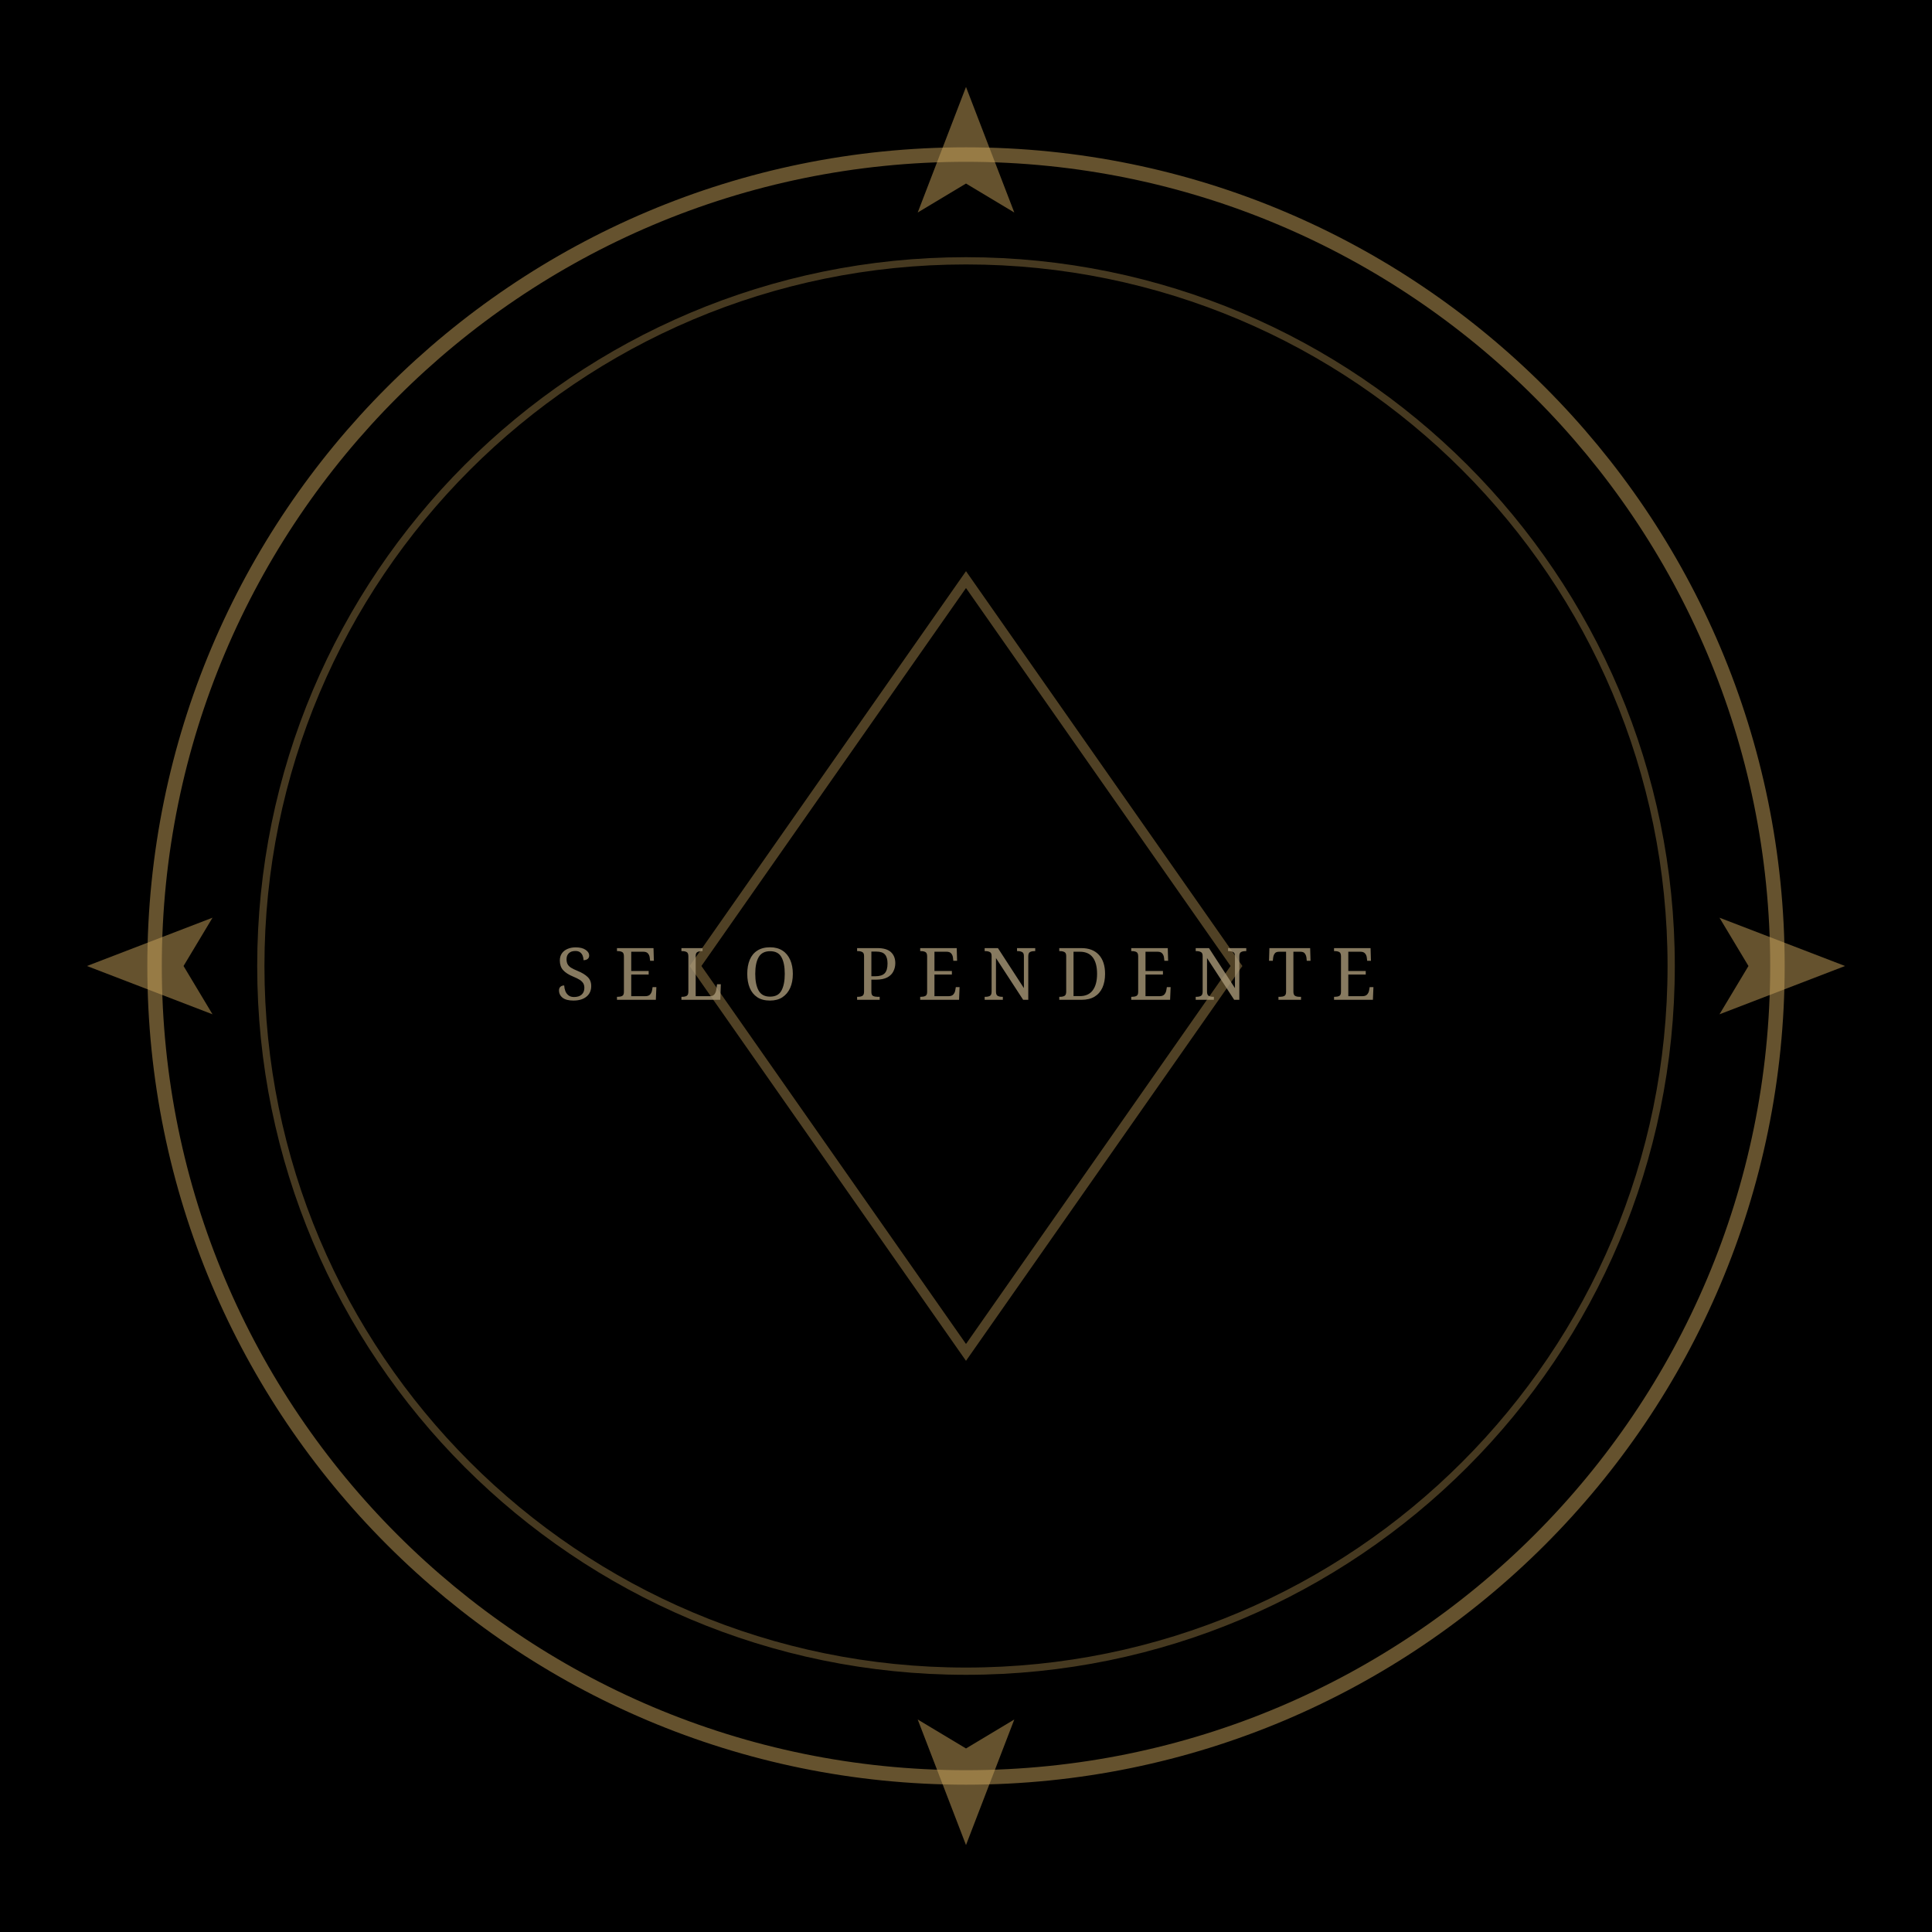
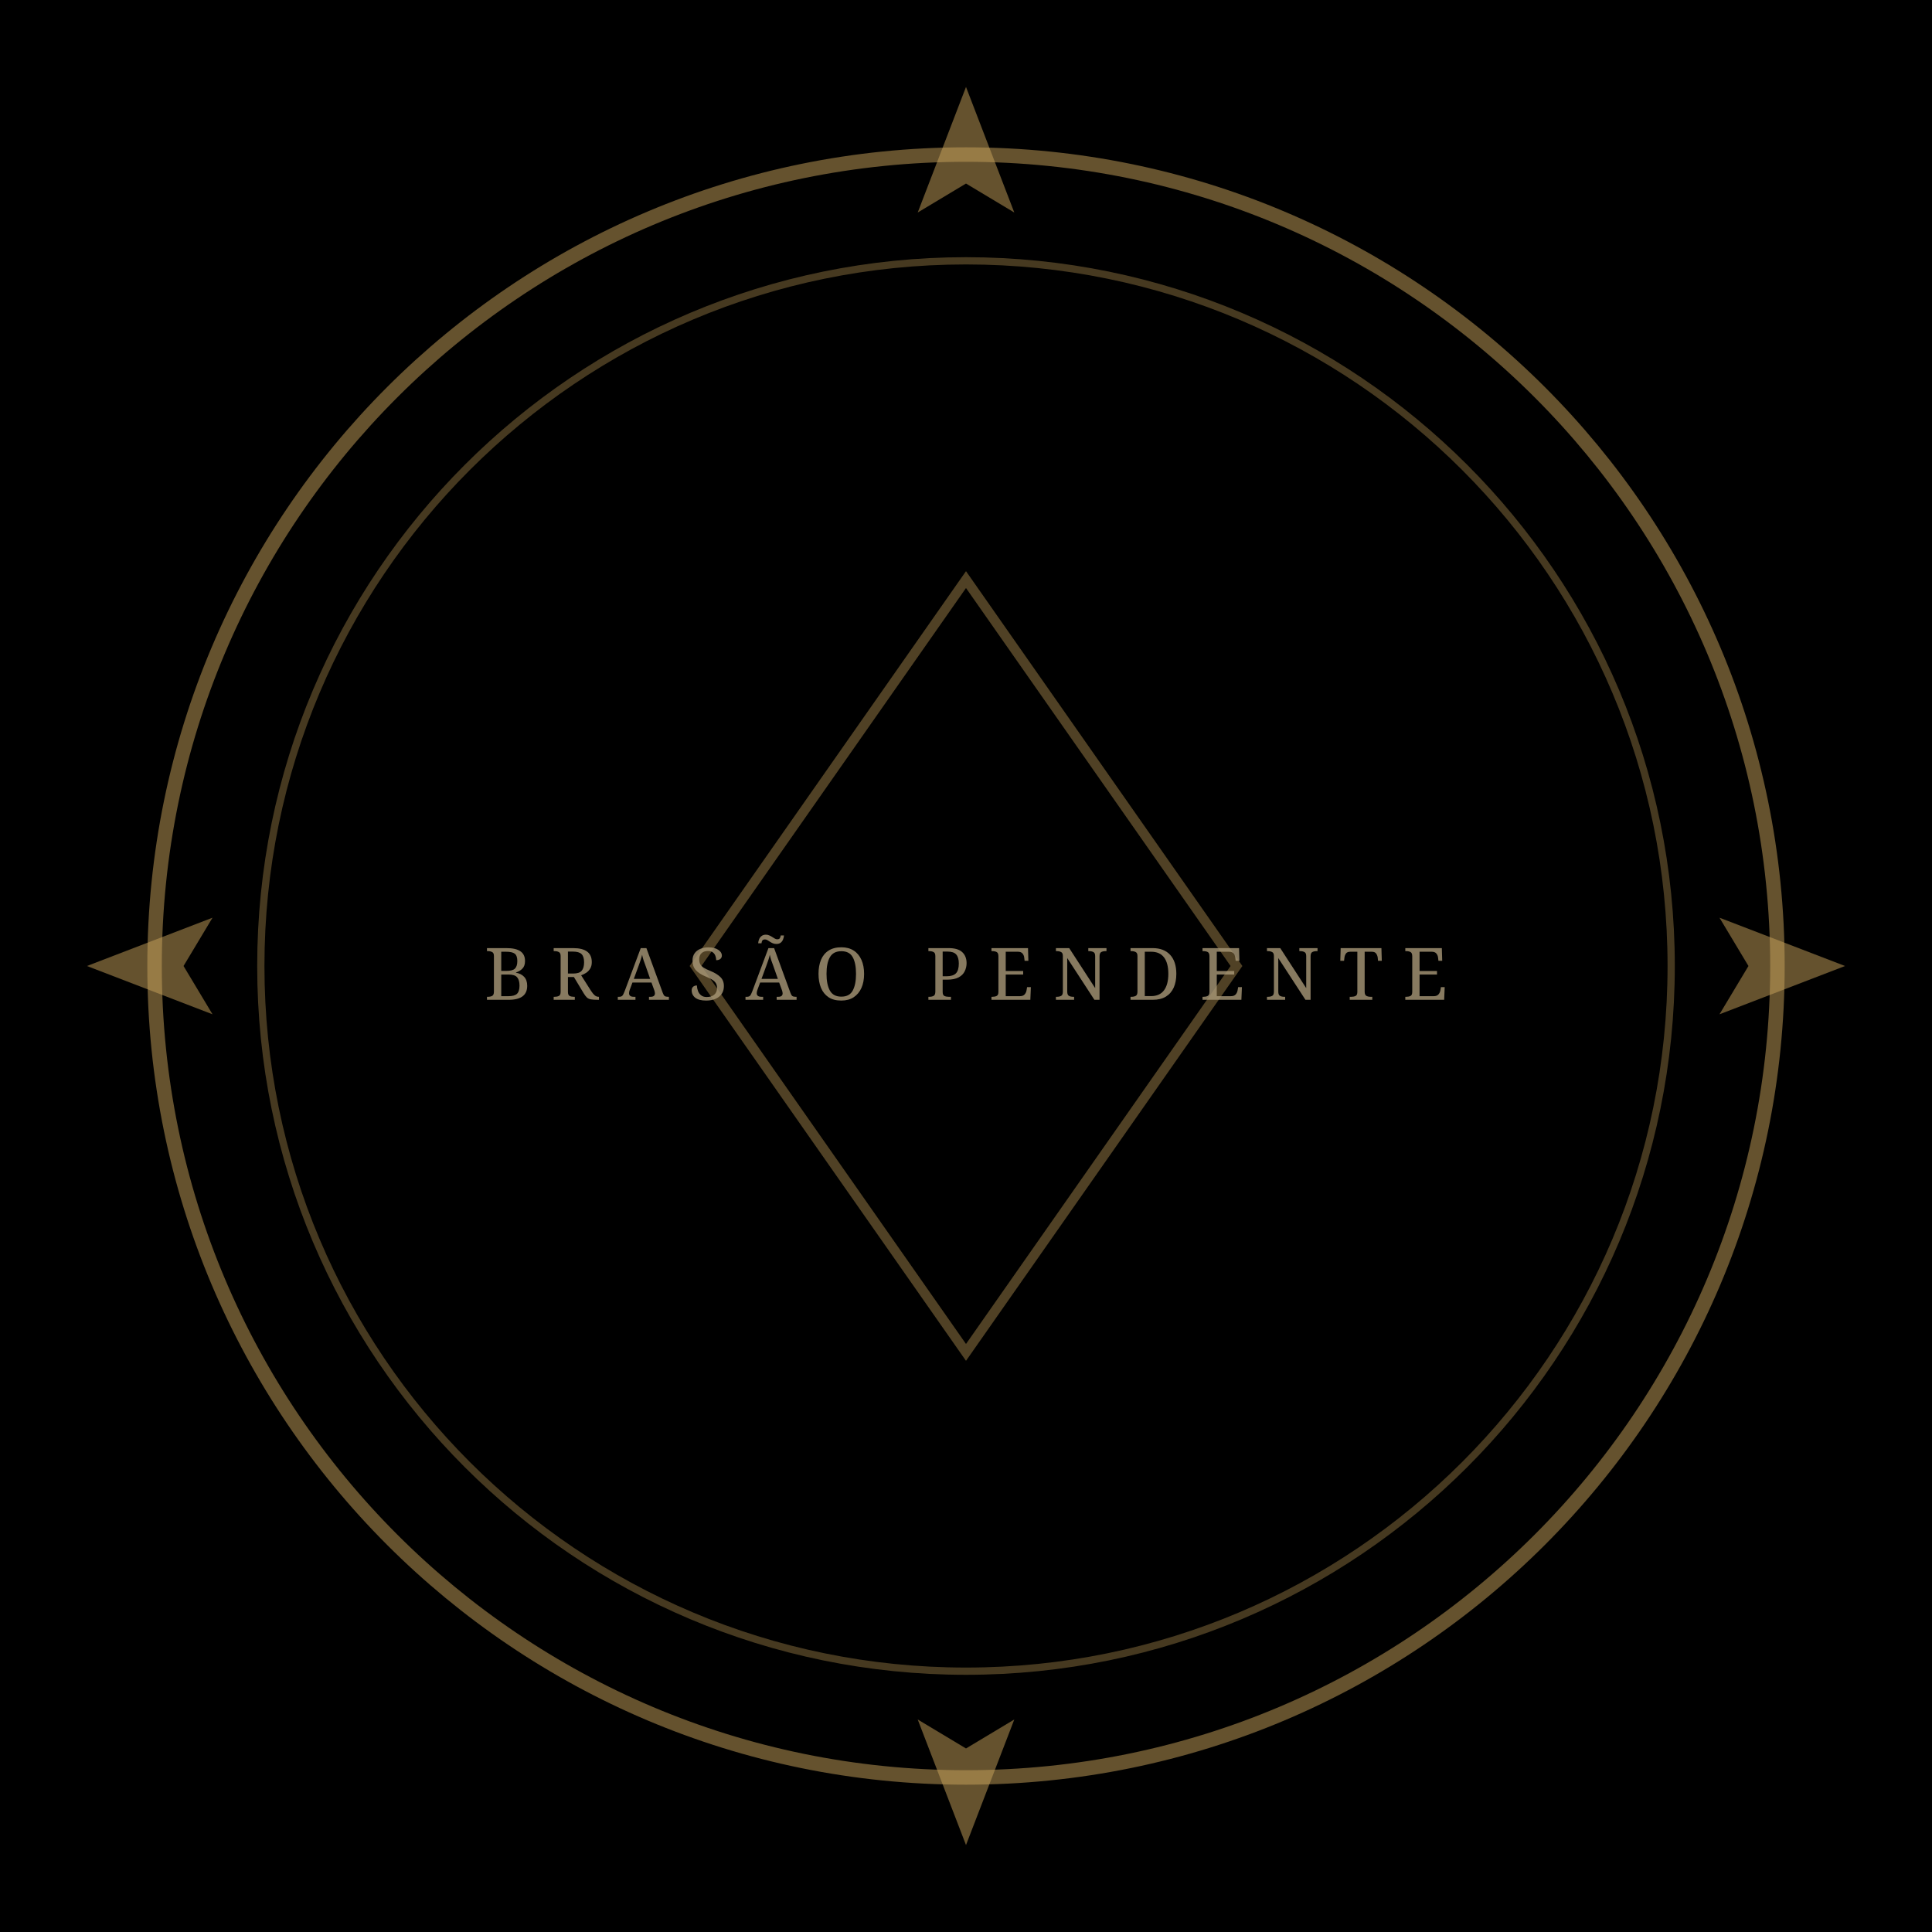
<svg xmlns="http://www.w3.org/2000/svg" viewBox="0 0 400 400">
  <rect width="400" height="400" fill="#000000" />
  <circle cx="200" cy="200" r="168" fill="none" stroke="#c9a35c" stroke-width="3" opacity="0.5" />
  <circle cx="200" cy="200" r="146" fill="none" stroke="#c9a35c" stroke-width="1.5" opacity="0.35" />
  <g fill="#c9a35c" opacity="0.5">
    <path d="M200 18 L210 44 L200 38 L190 44 Z" />
    <path d="M200 382 L210 356 L200 362 L190 356 Z" />
    <path d="M18 200 L44 190 L38 200 L44 210 Z" />
    <path d="M382 200 L356 190 L362 200 L356 210 Z" />
  </g>
  <path d="M200 120 L256 200 L200 280 L144 200 Z" fill="none" stroke="#c9a35c" stroke-width="2" opacity="0.4" />
-   <text x="200" y="207" text-anchor="middle" font-family="Georgia, serif" font-size="15" letter-spacing="4" fill="#a99878" opacity="0.8">SELO PENDENTE</text>
+   <text x="200" y="207" text-anchor="middle" font-family="Georgia, serif" font-size="15" letter-spacing="4" fill="#a99878" opacity="0.8">BRASÃO PENDENTE</text>
</svg>
